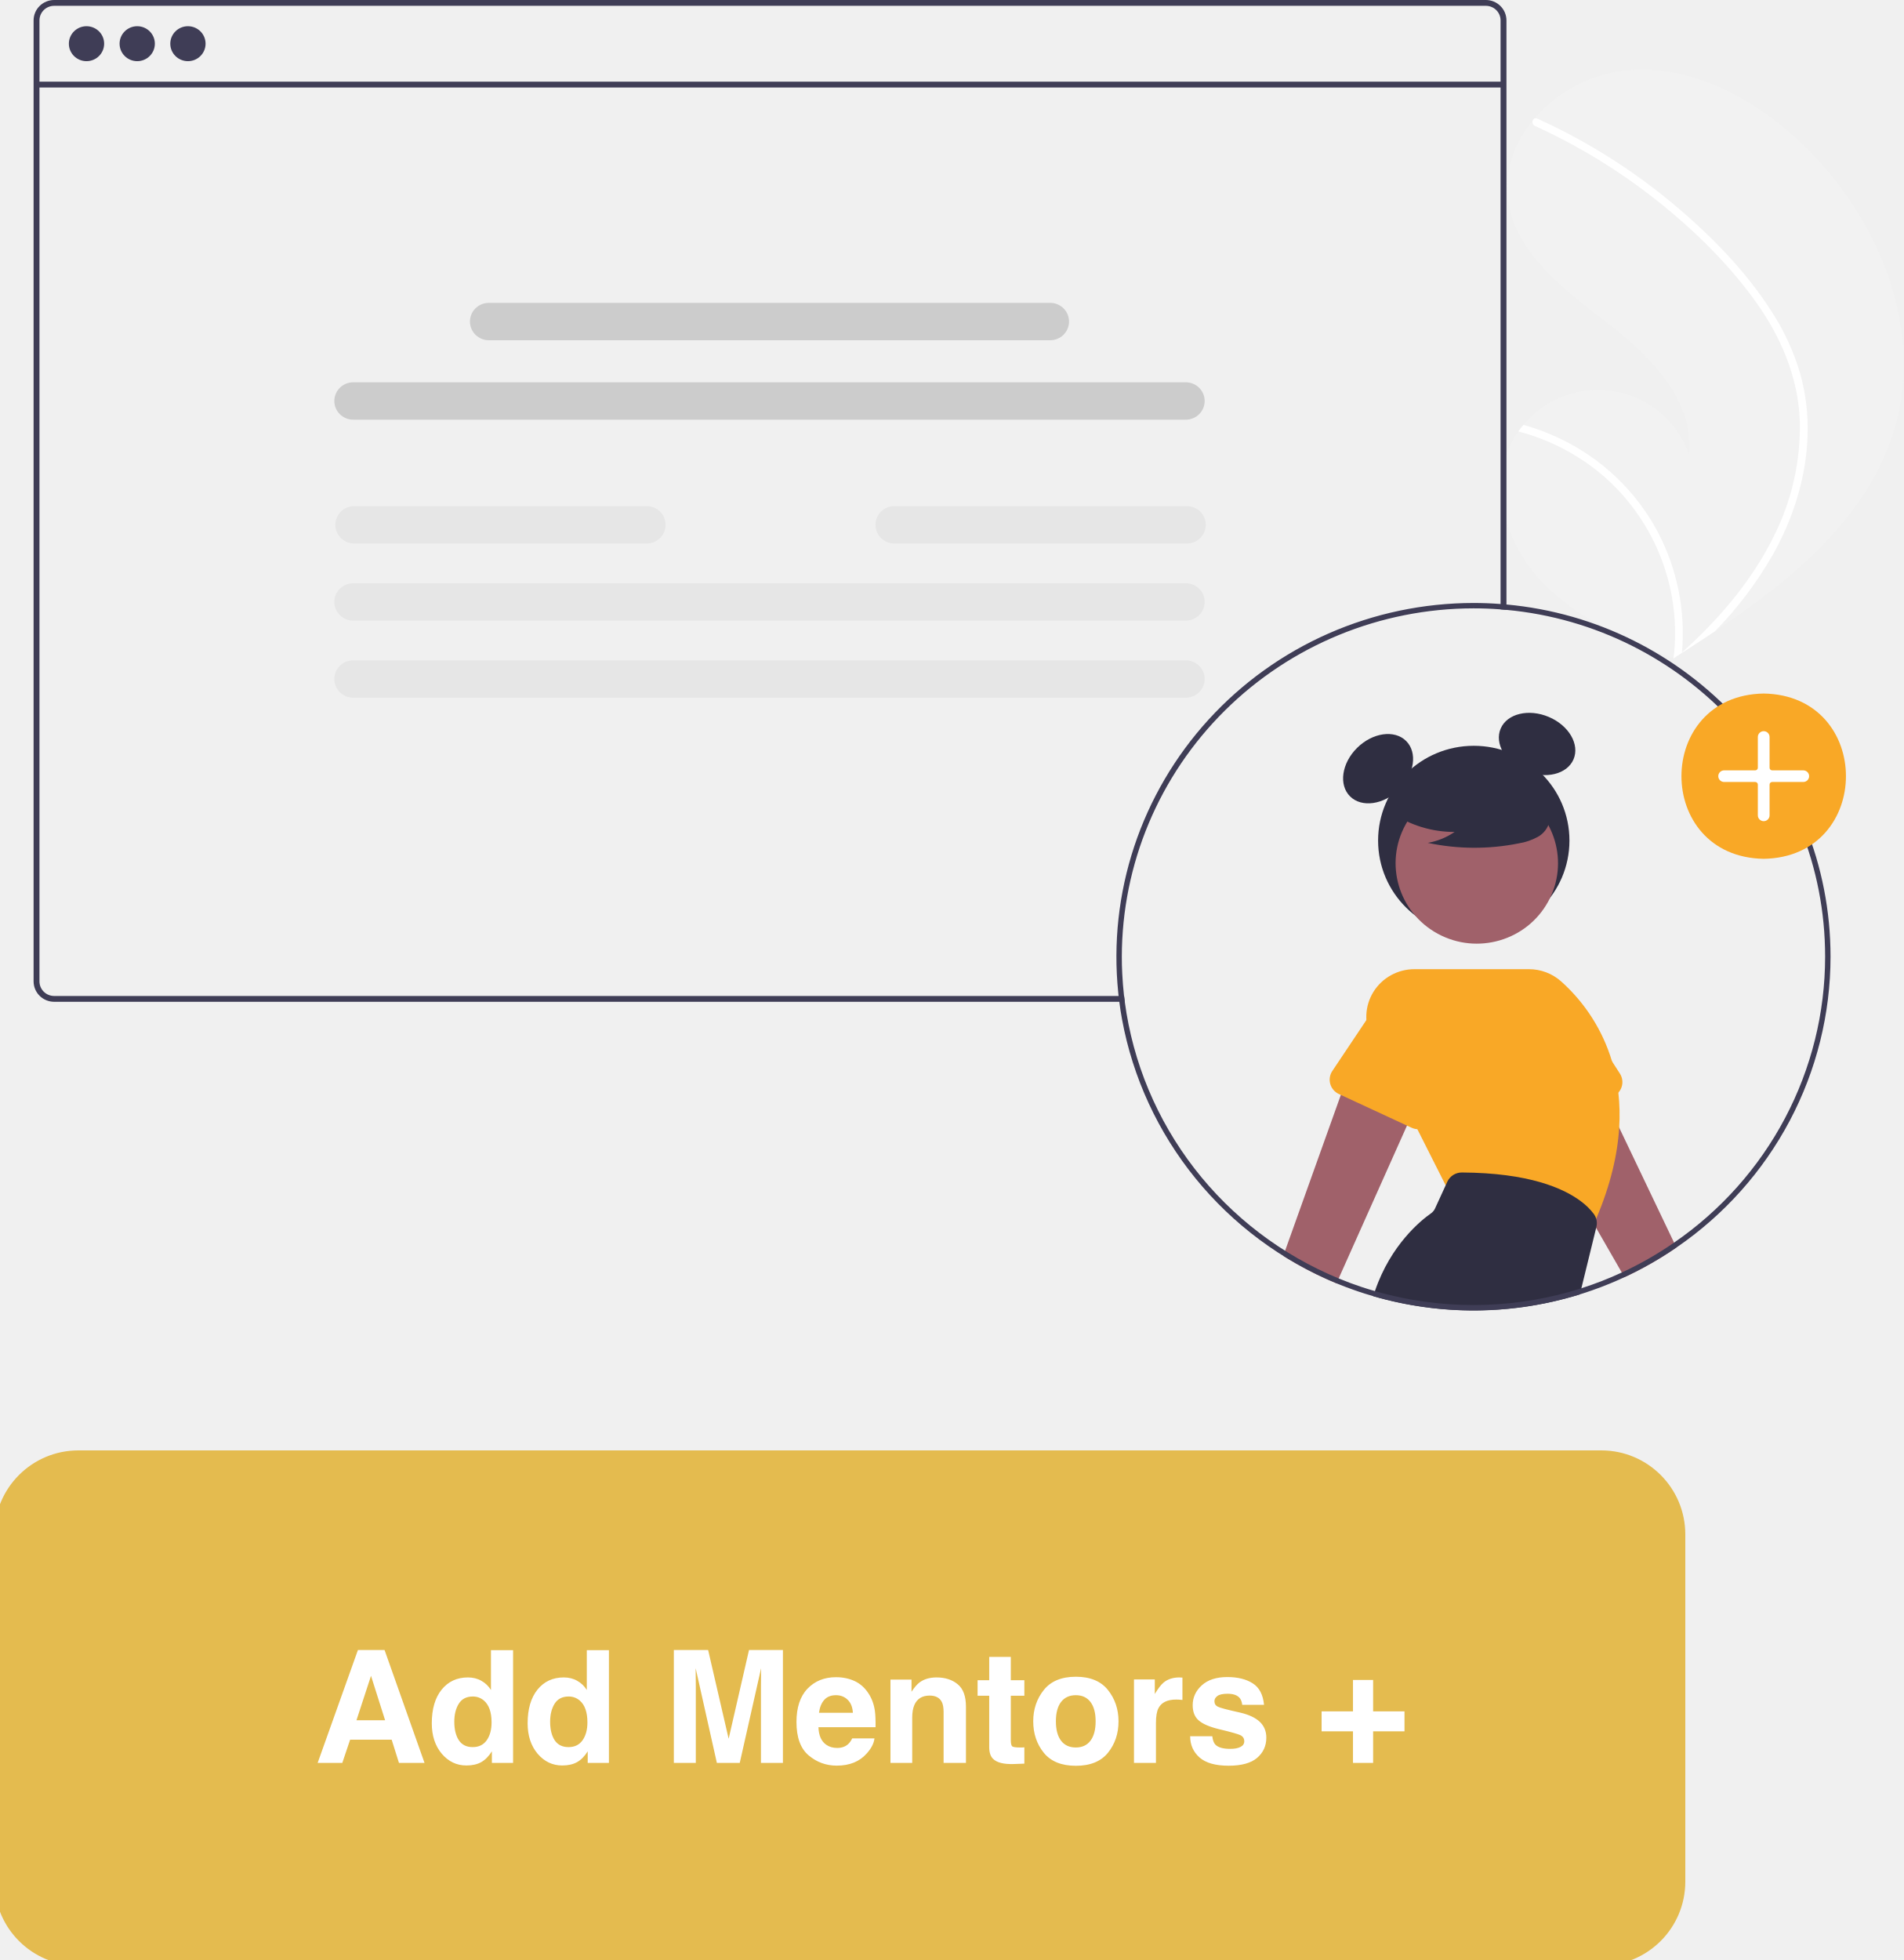
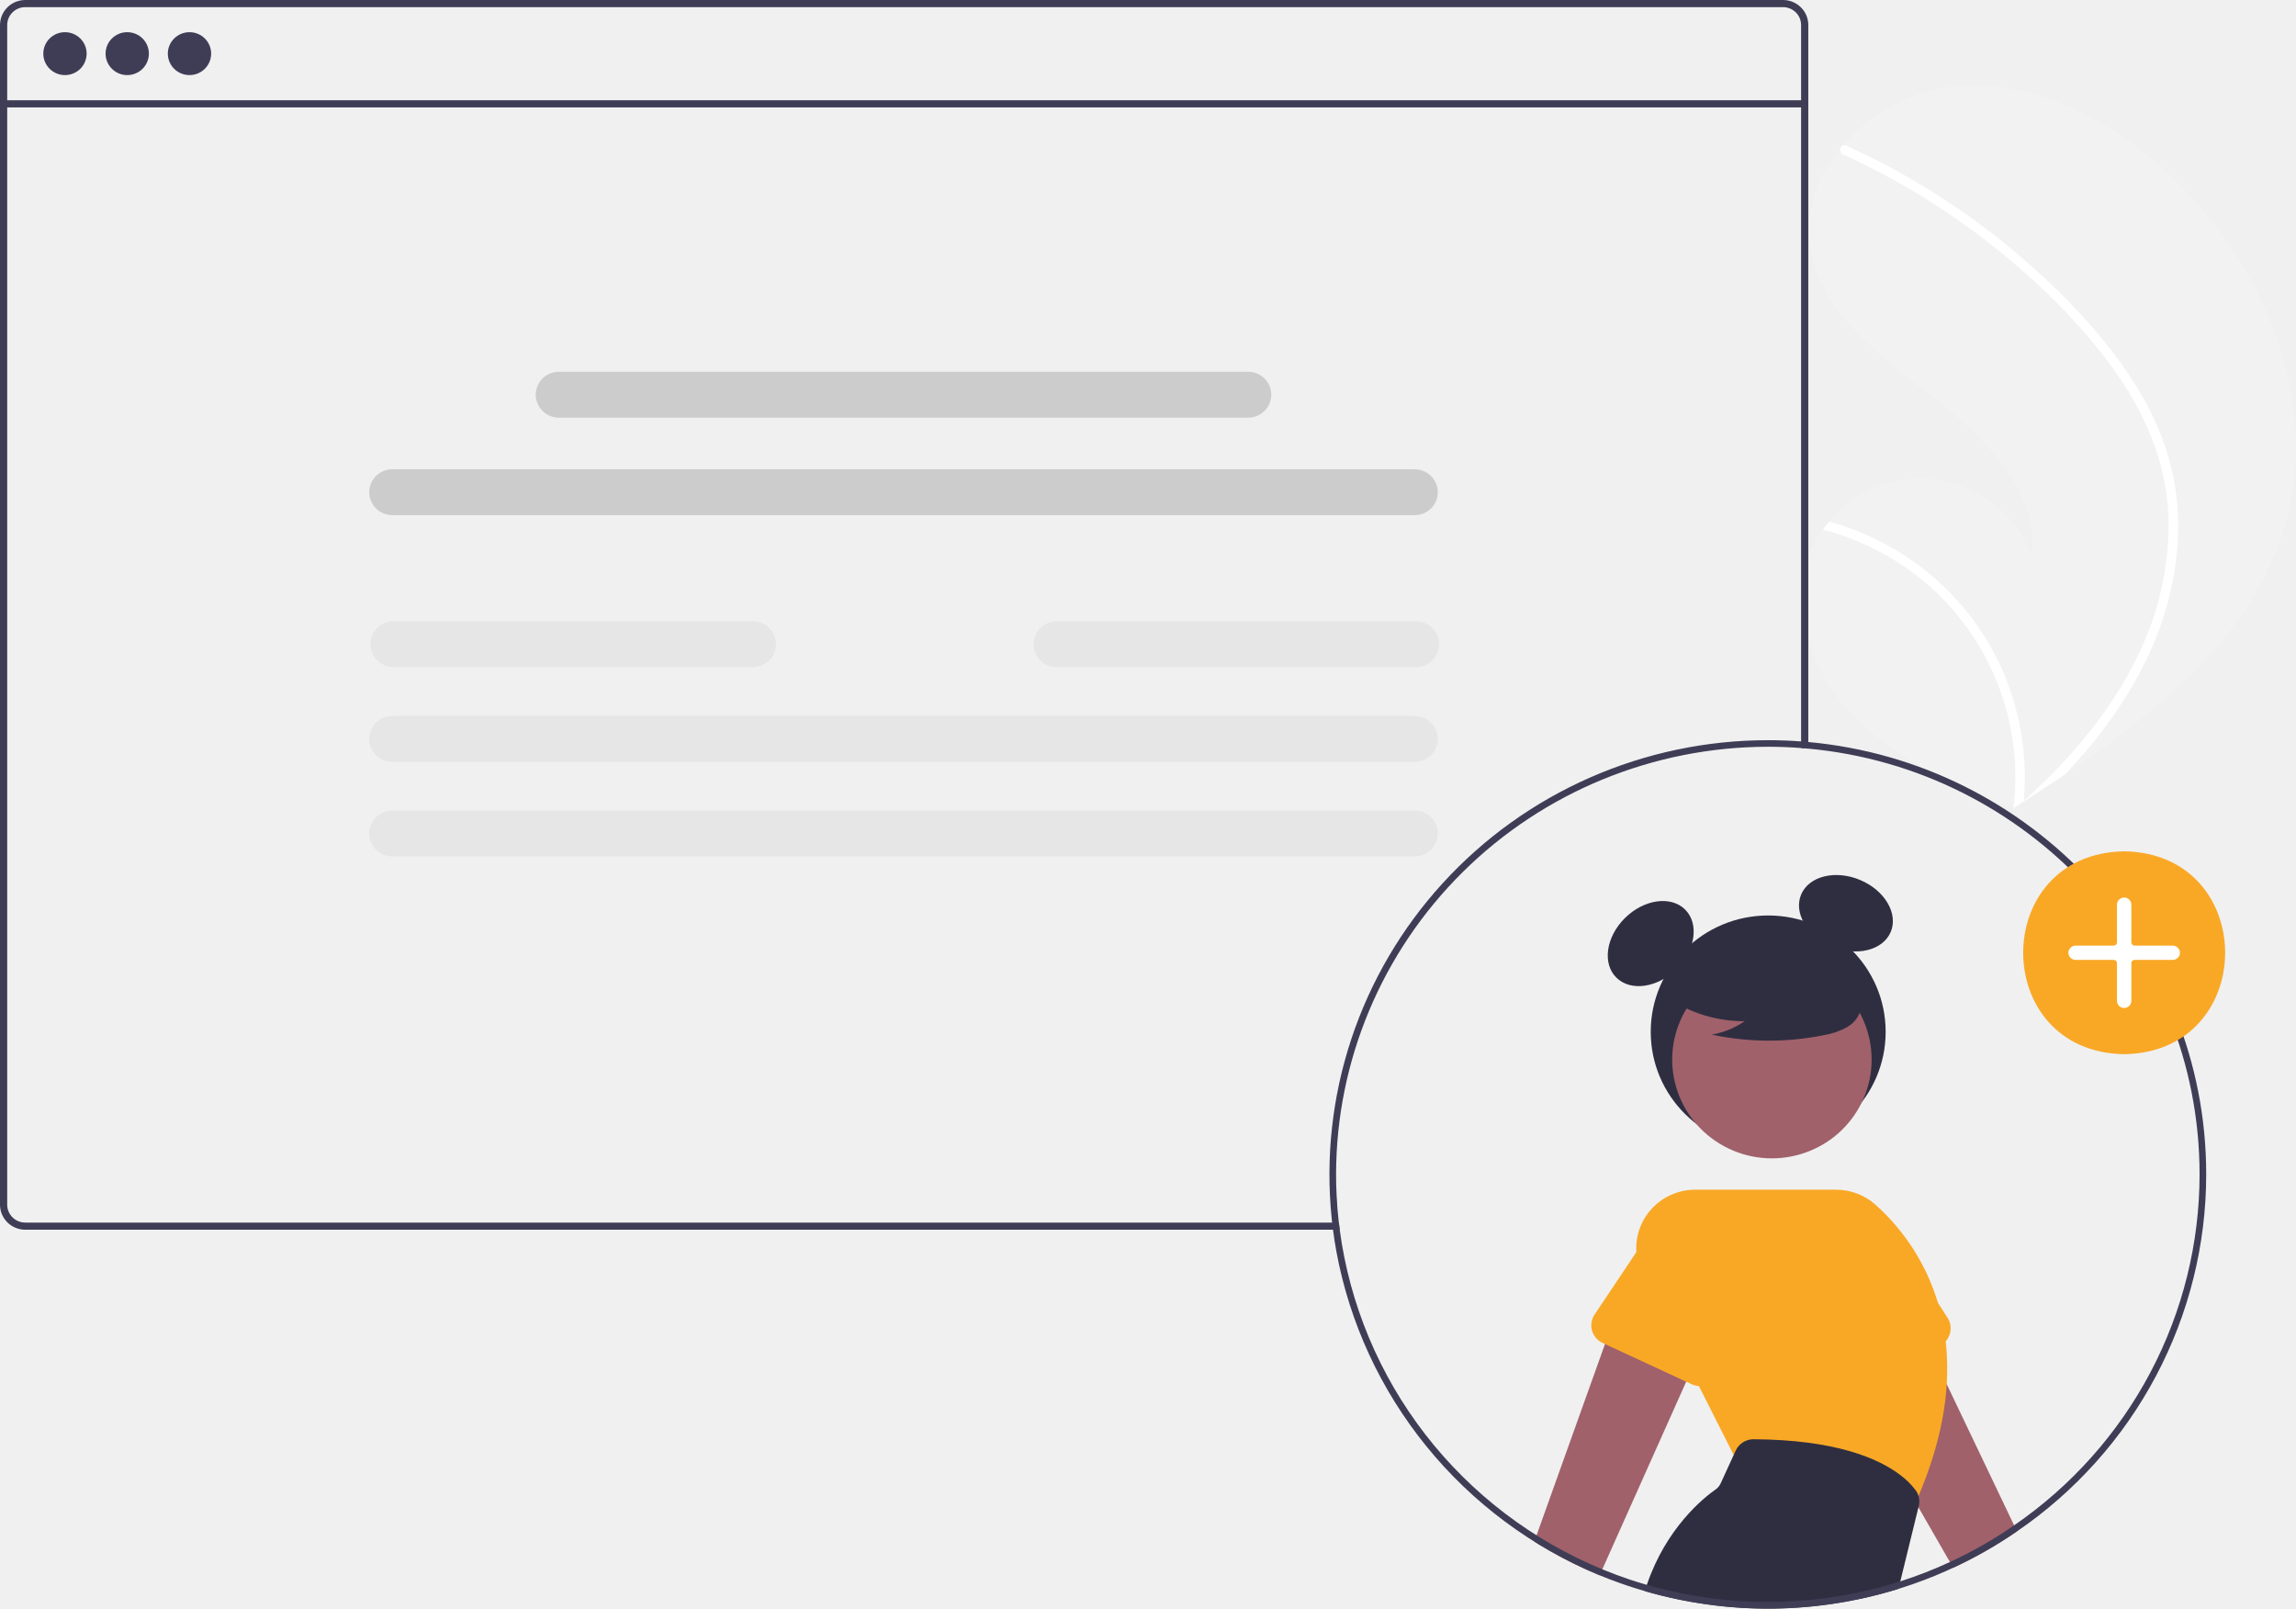
- <svg xmlns="http://www.w3.org/2000/svg" width="170" height="175" viewBox="0 0 170 175" fill="none">
+ <svg xmlns="http://www.w3.org/2000/svg" width="167" height="117" viewBox="0 0 167 117" fill="none">
  <g clip-path="url(#clip0)">
-     <path d="M169.205 38.193C166.902 46.108 160.175 51.649 153.159 56.356C152.179 57.013 151.199 57.655 150.219 58.282C150.212 58.285 150.205 58.291 150.198 58.294C150.151 58.324 150.104 58.354 150.06 58.385C149.858 58.514 149.655 58.643 149.455 58.771L149.565 58.82C149.565 58.82 149.673 58.877 149.555 58.829C149.52 58.814 149.483 58.801 149.447 58.786C145.371 57.158 141.223 55.41 138.099 52.36C134.859 49.192 132.965 44.224 134.72 40.063C134.95 39.518 135.241 39 135.588 38.519C135.73 38.318 135.884 38.124 136.043 37.935C137.011 36.765 138.276 35.871 139.708 35.346C141.141 34.821 142.688 34.683 144.192 34.947C145.696 35.21 147.101 35.865 148.265 36.846C149.428 37.825 150.307 39.095 150.811 40.523C151.326 35.769 147.368 31.787 143.56 28.849C139.75 25.913 135.42 22.715 134.683 17.987C134.272 15.357 135.195 12.808 136.878 10.762C136.93 10.7 136.982 10.638 137.035 10.578C139.083 8.194 141.963 6.664 145.1 6.292C150.943 5.691 156.618 8.754 160.863 12.777C167.694 19.25 171.824 29.193 169.205 38.193Z" fill="#F2F2F2" />
-     <path d="M158.223 27.84C159.345 29.568 160.206 31.449 160.779 33.423C161.264 35.187 161.479 37.013 161.419 38.841C161.314 42.597 160.147 46.268 158.311 49.537C156.891 52.016 155.159 54.307 153.159 56.356C152.179 57.013 151.199 57.656 150.219 58.283C150.212 58.285 150.205 58.292 150.198 58.295C150.151 58.325 150.104 58.355 150.06 58.385C149.858 58.514 149.655 58.643 149.455 58.771C149.455 58.771 149.673 58.877 149.555 58.829C149.52 58.815 149.483 58.801 149.447 58.787C149.813 55.82 149.455 52.81 148.404 50.009C147.353 47.208 145.639 44.697 143.406 42.686C141.168 40.707 138.489 39.279 135.588 38.52C135.73 38.318 135.884 38.125 136.043 37.935C137.164 38.246 138.254 38.655 139.302 39.157C143.048 40.938 146.114 43.867 148.049 47.508C149.784 50.816 150.531 54.545 150.202 58.258C150.369 58.107 150.537 57.954 150.7 57.802C153.797 54.941 156.548 51.658 158.41 47.87C160.026 44.661 160.819 41.108 160.722 37.524C160.57 33.616 158.998 29.997 156.722 26.845C154.283 23.473 151.226 20.489 147.962 17.904C144.619 15.252 140.96 13.014 137.068 11.242C136.98 11.202 136.911 11.129 136.876 11.04C136.84 10.951 136.841 10.851 136.878 10.762C136.904 10.683 136.96 10.616 137.035 10.578C137.074 10.561 137.116 10.554 137.158 10.555C137.2 10.557 137.241 10.568 137.278 10.588C137.759 10.807 138.236 11.029 138.709 11.261C142.652 13.191 146.338 15.599 149.681 18.429C152.911 21.156 155.951 24.272 158.223 27.84Z" fill="white" />
-     <path d="M131.61 83.514C136.329 83.514 140.154 79.726 140.154 75.052C140.154 70.378 136.329 66.589 131.61 66.589C126.891 66.589 123.066 70.378 123.066 75.052C123.066 79.726 126.891 83.514 131.61 83.514Z" fill="#2F2E41" />
-     <path d="M124.941 70.489C126.322 69.122 126.601 67.182 125.566 66.156C124.53 65.13 122.571 65.408 121.191 66.775C119.81 68.143 119.53 70.083 120.566 71.108C121.601 72.134 123.56 71.857 124.941 70.489Z" fill="#2F2E41" />
-     <path d="M140.516 67.802C141.091 66.468 140.102 64.77 138.306 64.011C136.51 63.251 134.588 63.717 134.013 65.05C133.438 66.384 134.427 68.081 136.223 68.841C138.018 69.601 139.94 69.135 140.516 67.802Z" fill="#2F2E41" />
-     <path d="M149.705 111.387C148.237 112.398 146.685 113.283 145.067 114.036L144.828 113.617L142.538 109.636L142.337 109.287L141.166 107.251L141.163 107.248L137.465 100.812L135.564 97.508L141.209 93.587L143.405 98.186L144.596 100.683L149.497 110.949L149.705 111.387Z" fill="#A0616A" />
-     <path d="M144.661 95.86L143.953 94.762L140.823 89.898C140.395 88.953 139.607 88.214 138.631 87.844C137.654 87.473 136.57 87.501 135.614 87.921C134.659 88.341 133.91 89.119 133.532 90.085C133.155 91.05 133.179 92.125 133.6 93.073L135.535 99.901C135.59 100.094 135.685 100.274 135.816 100.427C135.946 100.581 136.108 100.705 136.291 100.791C136.474 100.878 136.673 100.924 136.876 100.928C137.078 100.932 137.279 100.892 137.465 100.813C137.472 100.81 137.477 100.808 137.484 100.805L143.405 98.186L144.043 97.903C144.229 97.82 144.395 97.699 144.529 97.546C144.664 97.394 144.764 97.215 144.823 97.022C144.881 96.828 144.897 96.624 144.869 96.424C144.841 96.223 144.77 96.031 144.661 95.86H144.661Z" fill="#F9A826" />
-     <path d="M127.65 96.013L126.003 99.697L125.646 100.499L119.546 114.145L119.35 114.583C117.699 113.901 116.108 113.082 114.596 112.133L114.761 111.674L119.739 97.762L120.962 94.345L123.638 95.013L127.65 96.013Z" fill="#A0616A" />
-     <path d="M138.244 80.517C140.165 77.037 138.874 72.673 135.359 70.77C131.845 68.868 127.439 70.147 125.518 73.627C123.597 77.108 124.889 81.472 128.403 83.374C131.917 85.277 136.323 83.998 138.244 80.517Z" fill="#A0616A" />
-     <path d="M144.521 97.556C144.416 96.61 144.226 95.675 143.953 94.762C143.131 92.013 141.559 89.543 139.41 87.623C138.62 86.921 137.596 86.533 136.535 86.534H126.319C125.585 86.532 124.863 86.717 124.221 87.07C123.579 87.423 123.04 87.934 122.654 88.552C122.268 89.171 122.048 89.877 122.017 90.604C121.985 91.33 122.141 92.053 122.471 92.702L123.638 95.013L126.003 99.698L126.571 100.82L129.1 105.832L129.3 106.229L142.139 109.727L142.195 109.605C142.243 109.497 142.291 109.392 142.337 109.287C142.407 109.126 142.477 108.971 142.543 108.813C143.837 105.772 144.449 103.066 144.596 100.683C144.662 99.641 144.637 98.595 144.521 97.556Z" fill="#F9A826" />
-     <path d="M128.172 87.845C127.227 87.407 126.145 87.357 125.163 87.707C124.181 88.057 123.379 88.777 122.933 89.712L122.022 91.073L118.978 95.623C118.865 95.792 118.79 95.983 118.759 96.183C118.727 96.383 118.739 96.588 118.794 96.783C118.85 96.978 118.947 97.159 119.079 97.314C119.211 97.468 119.375 97.593 119.56 97.679L119.739 97.762L125.645 100.499L126.066 100.693C126.224 100.767 126.396 100.81 126.57 100.82C126.804 100.838 127.038 100.798 127.252 100.703C127.438 100.62 127.604 100.499 127.739 100.347C127.873 100.195 127.973 100.016 128.032 99.822L130.076 93.049C130.519 92.109 130.568 91.033 130.211 90.057C129.854 89.082 129.121 88.286 128.172 87.845Z" fill="#F9A826" />
-     <path d="M142.543 108.813C142.5 108.664 142.43 108.524 142.338 108.399C142.007 107.96 141.612 107.573 141.166 107.25L141.164 107.248C139.61 106.083 136.518 104.721 130.554 104.686H130.545C130.271 104.685 130.003 104.763 129.773 104.909C129.543 105.056 129.361 105.265 129.247 105.511L129.1 105.832L128.151 107.899C128.07 108.077 127.942 108.23 127.781 108.341C126.923 108.942 124.194 111.119 122.783 115.277C122.732 115.425 122.684 115.576 122.638 115.732C128.67 117.477 135.087 117.419 141.086 115.567L141.219 115.023L142.538 109.636L142.56 109.547C142.62 109.305 142.614 109.052 142.543 108.813Z" fill="#2F2E41" />
-     <path d="M124.261 72.555C125.918 73.686 127.885 74.288 129.898 74.28C129.18 74.773 128.362 75.106 127.502 75.256C130.178 75.824 132.943 75.84 135.625 75.301C136.222 75.206 136.797 75.011 137.326 74.722C137.59 74.577 137.819 74.377 138 74.138C138.181 73.898 138.309 73.624 138.376 73.332C138.554 72.324 137.761 71.408 136.936 70.79C135.674 69.859 134.218 69.218 132.675 68.912C131.132 68.607 129.539 68.645 128.012 69.024C127.016 69.279 126.017 69.71 125.37 70.503C124.722 71.296 124.53 72.519 125.147 73.335L124.261 72.555Z" fill="#2F2E41" />
-     <path d="M134.265 7.292H3.262V7.812H134.265V7.292Z" fill="#3F3D56" />
-     <path d="M7.725 5.462C8.595 5.462 9.301 4.763 9.301 3.901C9.301 3.04 8.595 2.341 7.725 2.341C6.855 2.341 6.15 3.04 6.15 3.901C6.15 4.763 6.855 5.462 7.725 5.462Z" fill="#3F3D56" />
-     <path d="M12.254 5.462C13.124 5.462 13.829 4.763 13.829 3.901C13.829 3.04 13.124 2.341 12.254 2.341C11.384 2.341 10.679 3.04 10.679 3.901C10.679 4.763 11.384 5.462 12.254 5.462Z" fill="#3F3D56" />
-     <path d="M16.783 5.462C17.653 5.462 18.358 4.763 18.358 3.901C18.358 3.04 17.653 2.341 16.783 2.341C15.913 2.341 15.207 3.04 15.207 3.901C15.207 4.763 15.913 5.462 16.783 5.462Z" fill="#3F3D56" />
-     <path d="M105.893 37.471H31.541C31.32 37.471 31.101 37.428 30.896 37.344C30.692 37.261 30.506 37.138 30.349 36.983C30.193 36.828 30.069 36.644 29.984 36.441C29.899 36.239 29.856 36.022 29.856 35.802C29.856 35.583 29.899 35.366 29.984 35.164C30.069 34.961 30.193 34.777 30.349 34.622C30.506 34.467 30.692 34.344 30.896 34.261C31.101 34.177 31.32 34.133 31.541 34.133H105.893C106.115 34.133 106.334 34.177 106.538 34.261C106.743 34.344 106.928 34.467 107.085 34.622C107.241 34.777 107.365 34.961 107.45 35.164C107.535 35.366 107.578 35.583 107.578 35.802C107.578 36.022 107.535 36.239 107.45 36.441C107.365 36.644 107.241 36.828 107.085 36.983C106.928 37.138 106.743 37.261 106.538 37.344C106.334 37.428 106.115 37.471 105.893 37.471Z" fill="#CCCCCC" />
-     <path d="M105.893 55.412H31.541C31.32 55.412 31.101 55.369 30.896 55.285C30.692 55.201 30.506 55.078 30.349 54.923C30.193 54.769 30.069 54.584 29.984 54.382C29.899 54.18 29.856 53.962 29.856 53.743C29.856 53.524 29.899 53.307 29.984 53.105C30.069 52.902 30.193 52.718 30.349 52.563C30.506 52.408 30.692 52.285 30.896 52.202C31.101 52.118 31.32 52.075 31.541 52.075H105.893C106.115 52.075 106.334 52.118 106.538 52.202C106.743 52.285 106.928 52.408 107.085 52.563C107.241 52.718 107.365 52.902 107.45 53.105C107.535 53.307 107.578 53.524 107.578 53.743C107.578 53.962 107.535 54.18 107.45 54.382C107.365 54.584 107.241 54.769 107.085 54.923C106.928 55.078 106.743 55.201 106.538 55.285C106.334 55.369 106.115 55.412 105.893 55.412Z" fill="#E6E6E6" />
-     <path d="M105.893 62.296H31.541C31.094 62.296 30.666 62.12 30.349 61.807C30.034 61.495 29.856 61.07 29.856 60.627C29.856 60.185 30.034 59.76 30.349 59.447C30.666 59.134 31.094 58.959 31.541 58.959H105.893C106.34 58.959 106.769 59.134 107.085 59.447C107.401 59.76 107.578 60.185 107.578 60.627C107.578 61.07 107.401 61.495 107.085 61.807C106.769 62.12 106.34 62.296 105.893 62.296Z" fill="#E6E6E6" />
-     <path d="M93.782 30.379H43.652C43.205 30.379 42.777 30.203 42.461 29.89C42.145 29.577 41.967 29.152 41.967 28.71C41.967 28.267 42.145 27.843 42.461 27.53C42.777 27.217 43.205 27.041 43.652 27.041H93.782C94.229 27.041 94.657 27.217 94.974 27.53C95.29 27.843 95.467 28.267 95.467 28.71C95.467 29.152 95.29 29.577 94.974 29.89C94.657 30.203 94.229 30.379 93.782 30.379Z" fill="#CCCCCC" />
-     <path d="M57.754 48.528H31.636C31.414 48.528 31.195 48.485 30.99 48.402C30.785 48.318 30.599 48.195 30.443 48.04C30.286 47.885 30.162 47.701 30.077 47.498C29.992 47.296 29.948 47.078 29.948 46.859C29.948 46.64 29.992 46.423 30.077 46.22C30.162 46.017 30.286 45.833 30.443 45.678C30.599 45.523 30.785 45.4 30.99 45.317C31.195 45.233 31.414 45.19 31.636 45.19H57.754C58.2 45.19 58.629 45.366 58.945 45.679C59.261 45.992 59.439 46.416 59.439 46.859C59.439 47.302 59.261 47.726 58.945 48.039C58.629 48.352 58.2 48.528 57.754 48.528Z" fill="#E6E6E6" />
-     <path d="M105.988 48.528H79.87C79.648 48.528 79.429 48.485 79.224 48.402C79.019 48.318 78.834 48.195 78.677 48.04C78.52 47.885 78.396 47.701 78.311 47.498C78.226 47.296 78.183 47.078 78.183 46.859C78.183 46.64 78.226 46.423 78.311 46.22C78.396 46.017 78.52 45.833 78.677 45.678C78.834 45.523 79.019 45.4 79.224 45.317C79.429 45.233 79.648 45.19 79.87 45.19H105.988C106.209 45.19 106.429 45.233 106.633 45.317C106.838 45.4 107.024 45.523 107.181 45.678C107.337 45.833 107.462 46.017 107.546 46.22C107.631 46.423 107.675 46.64 107.675 46.859C107.675 47.078 107.631 47.296 107.546 47.498C107.462 47.701 107.337 47.885 107.181 48.04C107.024 48.195 106.838 48.318 106.633 48.402C106.429 48.485 106.209 48.528 105.988 48.528Z" fill="#E6E6E6" />
-     <path d="M132.689 0H4.836C4.349 0.001 3.882 0.193 3.538 0.534C3.193 0.876 3 1.338 3 1.821V87.627C3.001 88.109 3.194 88.572 3.538 88.912C3.883 89.253 4.349 89.445 4.836 89.446H100.443C100.419 89.273 100.4 89.099 100.381 88.927H4.836C4.488 88.926 4.155 88.789 3.909 88.546C3.663 88.302 3.524 87.972 3.524 87.627V1.821C3.524 1.476 3.663 1.145 3.908 0.901C4.154 0.657 4.488 0.52 4.836 0.519H132.689C133.038 0.52 133.372 0.657 133.618 0.901C133.865 1.145 134.003 1.476 134.003 1.821V54.41C134.177 54.422 134.354 54.436 134.528 54.453V1.821C134.528 1.338 134.334 0.875 133.989 0.534C133.644 0.192 133.177 0 132.689 0Z" fill="#3F3D56" />
-     <path d="M100.444 89.446C100.419 89.273 100.4 89.099 100.381 88.926C100.376 88.9 100.373 88.876 100.371 88.85C100.301 88.221 100.25 87.585 100.219 86.943C100.086 87.496 99.966 88.051 99.859 88.608C99.866 88.69 99.874 88.769 99.883 88.85C99.885 88.876 99.888 88.9 99.893 88.926C99.912 89.099 99.931 89.273 99.956 89.446C100.023 89.979 100.105 90.505 100.202 91.029C100.204 91.008 100.207 90.989 100.209 90.967C100.277 90.462 100.354 89.96 100.446 89.458C100.444 89.454 100.443 89.45 100.444 89.446ZM134.528 53.972C134.354 53.955 134.178 53.941 134.004 53.929C133.977 53.927 133.953 53.927 133.926 53.924C133.153 53.867 132.371 53.838 131.583 53.838C127.125 53.84 122.716 54.767 118.641 56.56C114.567 58.353 110.917 60.972 107.928 64.248C104.939 67.525 102.676 71.385 101.286 75.581C99.897 79.777 99.41 84.215 99.859 88.608C99.866 88.69 99.874 88.769 99.883 88.85C99.885 88.876 99.888 88.9 99.893 88.926C99.912 89.099 99.931 89.273 99.956 89.446C100.023 89.979 100.105 90.505 100.202 91.029C101.162 96.224 103.416 101.099 106.76 105.212C110.103 109.325 114.431 112.546 119.35 114.583C119.853 114.789 120.36 114.985 120.875 115.165C121.213 115.287 121.551 115.399 121.894 115.507C122.14 115.586 122.389 115.66 122.638 115.732C122.991 115.835 123.348 115.933 123.708 116.024C128.123 117.146 132.731 117.312 137.217 116.512C141.703 115.712 145.962 113.964 149.705 111.387H149.707C153.952 108.485 157.421 104.605 159.818 100.082C162.215 95.559 163.468 90.527 163.469 85.419C163.469 68.987 150.734 55.448 134.528 53.972ZM149.497 110.949C148.021 111.97 146.459 112.863 144.828 113.617C143.656 114.16 142.45 114.63 141.219 115.024C135.662 116.795 129.717 116.999 124.049 115.615C123.624 115.512 123.202 115.399 122.783 115.277C122.37 115.158 121.961 115.031 121.556 114.897C121.225 114.784 120.894 114.67 120.566 114.548C120.223 114.418 119.884 114.284 119.546 114.146C114.459 112.046 110.018 108.661 106.666 104.329C103.315 99.996 101.17 94.868 100.446 89.458C100.444 89.454 100.443 89.45 100.444 89.446C100.419 89.273 100.4 89.099 100.381 88.926C100.376 88.9 100.373 88.876 100.371 88.85C100.301 88.221 100.25 87.585 100.219 86.943C100.192 86.438 100.179 85.93 100.18 85.419C100.189 77.173 103.501 69.267 109.388 63.436C115.275 57.605 123.257 54.326 131.583 54.317C132.371 54.317 133.153 54.345 133.926 54.403C133.953 54.405 133.977 54.407 134.004 54.41C134.178 54.422 134.354 54.436 134.528 54.453C150.468 55.927 162.986 69.251 162.986 85.419C162.985 90.437 161.758 95.38 159.409 99.826C157.06 104.272 153.659 108.088 149.497 110.949ZM120.566 114.548C120.223 114.418 119.884 114.284 119.546 114.146C114.459 112.046 110.018 108.661 106.666 104.329C103.315 99.996 101.17 94.868 100.446 89.458C100.354 89.96 100.277 90.462 100.209 90.967C100.207 90.989 100.204 91.008 100.202 91.029C101.162 96.224 103.416 101.099 106.76 105.212C110.104 109.325 114.431 112.546 119.351 114.583C119.853 114.789 120.36 114.985 120.875 115.165C120.769 114.962 120.665 114.756 120.566 114.548ZM133.926 53.924C133.153 53.867 132.371 53.838 131.583 53.838C127.125 53.84 122.716 54.767 118.641 56.56C114.567 58.353 110.917 60.972 107.928 64.248C104.939 67.525 102.676 71.385 101.286 75.581C99.897 79.777 99.41 84.215 99.859 88.608C99.866 88.69 99.874 88.769 99.883 88.85C99.885 88.876 99.888 88.9 99.893 88.926H100.381C100.376 88.9 100.373 88.876 100.371 88.85C100.301 88.221 100.25 87.585 100.219 86.943C100.192 86.438 100.179 85.93 100.18 85.419C100.189 77.173 103.501 69.267 109.388 63.436C115.275 57.605 123.257 54.326 131.583 54.317C132.371 54.317 133.153 54.345 133.926 54.403C133.953 54.405 133.977 54.407 134.003 54.41V53.929C133.977 53.927 133.953 53.927 133.926 53.924H133.926Z" fill="#3F3D56" />
-     <path d="M157.501 61.922C167.295 62.087 167.294 76.516 157.501 76.68C147.707 76.515 147.709 62.086 157.501 61.922Z" fill="#F9A826" />
-     <path d="M157.501 73.319C157.363 73.319 157.23 73.264 157.131 73.167C157.033 73.07 156.978 72.938 156.978 72.8V70.051C156.978 69.989 156.953 69.931 156.909 69.887C156.866 69.844 156.806 69.82 156.745 69.82H153.968C153.829 69.82 153.696 69.765 153.598 69.668C153.5 69.57 153.445 69.438 153.445 69.301C153.445 69.163 153.5 69.031 153.598 68.934C153.696 68.837 153.829 68.782 153.968 68.782H156.745C156.806 68.782 156.866 68.758 156.909 68.714C156.953 68.671 156.978 68.612 156.978 68.551V65.801C156.978 65.664 157.033 65.532 157.131 65.435C157.229 65.337 157.363 65.283 157.501 65.283C157.64 65.283 157.773 65.337 157.872 65.435C157.97 65.532 158.025 65.664 158.025 65.801V68.551C158.025 68.612 158.05 68.671 158.093 68.714C158.137 68.758 158.196 68.782 158.258 68.782H161.035C161.173 68.782 161.307 68.837 161.405 68.934C161.503 69.031 161.558 69.163 161.558 69.301C161.558 69.438 161.503 69.57 161.405 69.668C161.307 69.765 161.173 69.82 161.035 69.82H158.258C158.196 69.82 158.137 69.844 158.093 69.887C158.05 69.931 158.025 69.989 158.025 70.051V72.8C158.025 72.938 157.97 73.07 157.871 73.167C157.773 73.264 157.64 73.319 157.501 73.319Z" fill="white" />
+     <path d="M166.205 38.193C163.902 46.108 157.175 51.649 150.159 56.356C149.179 57.013 148.199 57.655 147.219 58.282C147.212 58.285 147.205 58.291 147.198 58.294C147.151 58.324 147.104 58.354 147.06 58.385C146.858 58.514 146.655 58.643 146.455 58.771L146.565 58.82C146.565 58.82 146.673 58.877 146.555 58.829C146.52 58.814 146.483 58.801 146.447 58.786C142.371 57.158 138.223 55.41 135.099 52.36C131.859 49.192 129.965 44.224 131.72 40.063C131.95 39.518 132.241 39 132.588 38.519C132.73 38.318 132.884 38.124 133.043 37.935C134.011 36.765 135.276 35.871 136.708 35.346C138.141 34.821 139.688 34.683 141.192 34.947C142.696 35.21 144.101 35.865 145.265 36.846C146.428 37.825 147.307 39.095 147.811 40.523C148.326 35.769 144.368 31.787 140.56 28.849C136.75 25.913 132.42 22.715 131.683 17.987C131.272 15.357 132.195 12.808 133.878 10.762C133.93 10.7 133.982 10.638 134.035 10.578C136.083 8.194 138.963 6.664 142.1 6.292C147.943 5.691 153.618 8.754 157.863 12.777C164.694 19.25 168.824 29.193 166.205 38.193Z" fill="#F2F2F2" />
+     <path d="M155.223 27.84C156.345 29.568 157.206 31.449 157.779 33.423C158.264 35.187 158.479 37.013 158.419 38.841C158.314 42.597 157.147 46.268 155.311 49.537C153.891 52.016 152.159 54.307 150.159 56.356C149.179 57.013 148.199 57.656 147.219 58.283C147.212 58.285 147.205 58.292 147.198 58.295C147.151 58.325 147.104 58.355 147.06 58.385C146.858 58.514 146.655 58.643 146.455 58.771C146.455 58.771 146.673 58.877 146.555 58.829C146.52 58.815 146.483 58.801 146.447 58.787C146.813 55.82 146.455 52.81 145.404 50.009C144.353 47.208 142.639 44.697 140.406 42.686C138.168 40.707 135.489 39.279 132.588 38.52C132.73 38.318 132.884 38.125 133.043 37.935C134.164 38.246 135.254 38.655 136.302 39.157C140.048 40.938 143.114 43.867 145.049 47.508C146.784 50.816 147.531 54.545 147.202 58.258C147.369 58.107 147.537 57.954 147.7 57.802C150.797 54.941 153.548 51.658 155.41 47.87C157.026 44.661 157.819 41.108 157.722 37.524C157.57 33.616 155.998 29.997 153.722 26.845C151.283 23.473 148.226 20.489 144.962 17.904C141.619 15.252 137.96 13.014 134.068 11.242C133.98 11.202 133.911 11.129 133.876 11.04C133.84 10.951 133.841 10.851 133.878 10.762C133.904 10.683 133.96 10.616 134.035 10.578C134.074 10.561 134.116 10.554 134.158 10.555C134.2 10.557 134.241 10.568 134.278 10.588C134.759 10.807 135.236 11.029 135.709 11.261C139.652 13.191 143.338 15.599 146.681 18.429C149.911 21.156 152.951 24.272 155.223 27.84Z" fill="white" />
+     <path d="M128.61 83.514C133.329 83.514 137.154 79.726 137.154 75.052C137.154 70.378 133.329 66.589 128.61 66.589C123.891 66.589 120.066 70.378 120.066 75.052C120.066 79.726 123.891 83.514 128.61 83.514Z" fill="#2F2E41" />
+     <path d="M121.941 70.489C123.322 69.122 123.601 67.182 122.566 66.156C121.53 65.13 119.571 65.408 118.191 66.775C116.81 68.143 116.53 70.083 117.566 71.108C118.601 72.134 120.56 71.857 121.941 70.489Z" fill="#2F2E41" />
+     <path d="M137.516 67.802C138.091 66.468 137.102 64.77 135.306 64.011C133.51 63.251 131.588 63.717 131.013 65.05C130.438 66.384 131.427 68.081 133.223 68.841C135.018 69.601 136.94 69.135 137.516 67.802Z" fill="#2F2E41" />
+     <path d="M146.705 111.387C145.237 112.398 143.685 113.283 142.067 114.036L141.828 113.617L139.538 109.636L139.337 109.287L138.166 107.251L138.163 107.248L134.465 100.812L132.564 97.508L138.209 93.587L140.405 98.186L141.596 100.683L146.497 110.949L146.705 111.387Z" fill="#A0616A" />
+     <path d="M141.661 95.86L140.953 94.762L137.823 89.898C137.395 88.953 136.607 88.214 135.631 87.844C134.654 87.473 133.57 87.501 132.614 87.921C131.659 88.341 130.91 89.119 130.532 90.085C130.155 91.05 130.179 92.125 130.6 93.073L132.535 99.901C132.59 100.094 132.685 100.274 132.816 100.427C132.946 100.581 133.108 100.705 133.291 100.791C133.474 100.878 133.673 100.924 133.876 100.928C134.078 100.932 134.279 100.892 134.465 100.813C134.472 100.81 134.477 100.808 134.484 100.805L140.405 98.186L141.043 97.903C141.229 97.82 141.395 97.699 141.529 97.546C141.664 97.394 141.764 97.215 141.823 97.022C141.881 96.828 141.897 96.624 141.869 96.424C141.841 96.223 141.77 96.031 141.661 95.86H141.661Z" fill="#F9A826" />
+     <path d="M124.65 96.013L123.003 99.697L122.646 100.499L116.546 114.145L116.35 114.583C114.699 113.901 113.108 113.082 111.596 112.133L111.761 111.674L116.739 97.762L117.962 94.345L120.638 95.013L124.65 96.013Z" fill="#A0616A" />
+     <path d="M135.244 80.517C137.165 77.037 135.874 72.673 132.359 70.77C128.845 68.868 124.439 70.147 122.518 73.627C120.597 77.108 121.889 81.472 125.403 83.374C128.917 85.277 133.323 83.998 135.244 80.517Z" fill="#A0616A" />
+     <path d="M141.521 97.556C141.416 96.61 141.226 95.675 140.953 94.762C140.131 92.013 138.559 89.543 136.41 87.623C135.62 86.921 134.596 86.533 133.535 86.534H123.319C122.585 86.532 121.863 86.717 121.221 87.07C120.579 87.423 120.04 87.934 119.654 88.552C119.268 89.171 119.048 89.877 119.017 90.604C118.985 91.33 119.141 92.053 119.471 92.702L120.638 95.013L123.003 99.698L123.571 100.82L126.1 105.832L126.3 106.229L139.139 109.727L139.195 109.605C139.243 109.497 139.291 109.392 139.337 109.287C139.407 109.126 139.477 108.971 139.543 108.813C140.837 105.772 141.449 103.066 141.596 100.683C141.662 99.641 141.637 98.595 141.521 97.556Z" fill="#F9A826" />
+     <path d="M125.172 87.845C124.227 87.407 123.145 87.357 122.163 87.707C121.181 88.057 120.379 88.777 119.933 89.712L119.022 91.073L115.978 95.623C115.865 95.792 115.79 95.983 115.759 96.183C115.727 96.383 115.739 96.588 115.794 96.783C115.85 96.978 115.947 97.159 116.079 97.314C116.211 97.468 116.375 97.593 116.56 97.679L116.739 97.762L122.645 100.499L123.066 100.693C123.224 100.767 123.396 100.81 123.57 100.82C123.804 100.838 124.038 100.798 124.252 100.703C124.438 100.62 124.604 100.499 124.739 100.347C124.873 100.195 124.973 100.016 125.032 99.822L127.076 93.049C127.519 92.109 127.568 91.033 127.211 90.057C126.854 89.082 126.121 88.286 125.172 87.845Z" fill="#F9A826" />
+     <path d="M139.543 108.813C139.5 108.664 139.43 108.524 139.338 108.399C139.007 107.96 138.612 107.573 138.166 107.25L138.164 107.248C136.61 106.083 133.518 104.721 127.554 104.686H127.545C127.271 104.685 127.003 104.763 126.773 104.909C126.543 105.056 126.361 105.265 126.247 105.511L126.1 105.832L125.151 107.899C125.07 108.077 124.942 108.23 124.781 108.341C123.923 108.942 121.194 111.119 119.783 115.277C119.732 115.425 119.684 115.576 119.638 115.732C125.67 117.477 132.087 117.419 138.086 115.567L138.219 115.023L139.538 109.636L139.56 109.547C139.62 109.305 139.614 109.052 139.543 108.813Z" fill="#2F2E41" />
+     <path d="M121.261 72.555C122.918 73.686 124.885 74.288 126.898 74.28C126.18 74.773 125.362 75.106 124.502 75.256C127.178 75.824 129.943 75.84 132.625 75.301C133.222 75.206 133.797 75.011 134.326 74.722C134.59 74.577 134.819 74.377 135 74.138C135.181 73.898 135.309 73.624 135.376 73.332C135.554 72.324 134.761 71.408 133.936 70.79C132.674 69.859 131.218 69.218 129.675 68.912C128.132 68.607 126.539 68.645 125.012 69.024C124.016 69.279 123.017 69.71 122.37 70.503C121.722 71.296 121.53 72.519 122.147 73.335L121.261 72.555Z" fill="#2F2E41" />
+     <path d="M131.265 7.292H0.262V7.812H131.265V7.292Z" fill="#3F3D56" />
+     <path d="M4.725 5.462C5.595 5.462 6.301 4.763 6.301 3.901C6.301 3.04 5.595 2.341 4.725 2.341C3.855 2.341 3.15 3.04 3.15 3.901C3.15 4.763 3.855 5.462 4.725 5.462Z" fill="#3F3D56" />
+     <path d="M9.254 5.462C10.124 5.462 10.829 4.763 10.829 3.901C10.829 3.04 10.124 2.341 9.254 2.341C8.384 2.341 7.679 3.04 7.679 3.901C7.679 4.763 8.384 5.462 9.254 5.462Z" fill="#3F3D56" />
+     <path d="M13.783 5.462C14.653 5.462 15.358 4.763 15.358 3.901C15.358 3.04 14.653 2.341 13.783 2.341C12.913 2.341 12.207 3.04 12.207 3.901C12.207 4.763 12.913 5.462 13.783 5.462Z" fill="#3F3D56" />
+     <path d="M102.893 37.471H28.541C28.32 37.471 28.101 37.428 27.896 37.344C27.692 37.261 27.506 37.138 27.349 36.983C27.193 36.828 27.069 36.644 26.984 36.441C26.899 36.239 26.856 36.022 26.856 35.802C26.856 35.583 26.899 35.366 26.984 35.164C27.069 34.961 27.193 34.777 27.349 34.622C27.506 34.467 27.692 34.344 27.896 34.261C28.101 34.177 28.32 34.133 28.541 34.133H102.893C103.115 34.133 103.334 34.177 103.538 34.261C103.743 34.344 103.928 34.467 104.085 34.622C104.241 34.777 104.365 34.961 104.45 35.164C104.535 35.366 104.578 35.583 104.578 35.802C104.578 36.022 104.535 36.239 104.45 36.441C104.365 36.644 104.241 36.828 104.085 36.983C103.928 37.138 103.743 37.261 103.538 37.344C103.334 37.428 103.115 37.471 102.893 37.471Z" fill="#CCCCCC" />
+     <path d="M102.893 55.412H28.541C28.32 55.412 28.101 55.369 27.896 55.285C27.692 55.201 27.506 55.078 27.349 54.923C27.193 54.769 27.069 54.584 26.984 54.382C26.899 54.18 26.856 53.962 26.856 53.743C26.856 53.524 26.899 53.307 26.984 53.105C27.069 52.902 27.193 52.718 27.349 52.563C27.506 52.408 27.692 52.285 27.896 52.202C28.101 52.118 28.32 52.075 28.541 52.075H102.893C103.115 52.075 103.334 52.118 103.538 52.202C103.743 52.285 103.928 52.408 104.085 52.563C104.241 52.718 104.365 52.902 104.45 53.105C104.535 53.307 104.578 53.524 104.578 53.743C104.578 53.962 104.535 54.18 104.45 54.382C104.365 54.584 104.241 54.769 104.085 54.923C103.928 55.078 103.743 55.201 103.538 55.285C103.334 55.369 103.115 55.412 102.893 55.412Z" fill="#E6E6E6" />
+     <path d="M102.893 62.296H28.541C28.094 62.296 27.666 62.12 27.349 61.807C27.034 61.495 26.856 61.07 26.856 60.627C26.856 60.185 27.034 59.76 27.349 59.447C27.666 59.134 28.094 58.959 28.541 58.959H102.893C103.34 58.959 103.769 59.134 104.085 59.447C104.401 59.76 104.578 60.185 104.578 60.627C104.578 61.07 104.401 61.495 104.085 61.807C103.769 62.12 103.34 62.296 102.893 62.296Z" fill="#E6E6E6" />
+     <path d="M90.782 30.379H40.652C40.205 30.379 39.777 30.203 39.461 29.89C39.145 29.577 38.967 29.152 38.967 28.71C38.967 28.267 39.145 27.843 39.461 27.53C39.777 27.217 40.205 27.041 40.652 27.041H90.782C91.229 27.041 91.657 27.217 91.974 27.53C92.29 27.843 92.467 28.267 92.467 28.71C92.467 29.152 92.29 29.577 91.974 29.89C91.657 30.203 91.229 30.379 90.782 30.379Z" fill="#CCCCCC" />
+     <path d="M54.754 48.528H28.636C28.414 48.528 28.195 48.485 27.99 48.402C27.785 48.318 27.599 48.195 27.443 48.04C27.286 47.885 27.162 47.701 27.077 47.498C26.992 47.296 26.948 47.078 26.948 46.859C26.948 46.64 26.992 46.423 27.077 46.22C27.162 46.017 27.286 45.833 27.443 45.678C27.599 45.523 27.785 45.4 27.99 45.317C28.195 45.233 28.414 45.19 28.636 45.19H54.754C55.2 45.19 55.629 45.366 55.945 45.679C56.261 45.992 56.439 46.416 56.439 46.859C56.439 47.302 56.261 47.726 55.945 48.039C55.629 48.352 55.2 48.528 54.754 48.528Z" fill="#E6E6E6" />
+     <path d="M102.988 48.528H76.87C76.648 48.528 76.429 48.485 76.224 48.402C76.019 48.318 75.834 48.195 75.677 48.04C75.52 47.885 75.396 47.701 75.311 47.498C75.226 47.296 75.183 47.078 75.183 46.859C75.183 46.64 75.226 46.423 75.311 46.22C75.396 46.017 75.52 45.833 75.677 45.678C75.834 45.523 76.019 45.4 76.224 45.317C76.429 45.233 76.648 45.19 76.87 45.19H102.988C103.209 45.19 103.429 45.233 103.633 45.317C103.838 45.4 104.024 45.523 104.181 45.678C104.337 45.833 104.462 46.017 104.546 46.22C104.631 46.423 104.675 46.64 104.675 46.859C104.675 47.078 104.631 47.296 104.546 47.498C104.462 47.701 104.337 47.885 104.181 48.04C104.024 48.195 103.838 48.318 103.633 48.402C103.429 48.485 103.209 48.528 102.988 48.528Z" fill="#E6E6E6" />
+     <path d="M129.689 0H1.836C1.349 0.001 0.882 0.193 0.538 0.534C0.193 0.876 0 1.338 0 1.821V87.627C0.001 88.109 0.194 88.572 0.538 88.912C0.883 89.253 1.349 89.445 1.836 89.446H97.443C97.419 89.273 97.4 89.099 97.381 88.927H1.836C1.488 88.926 1.155 88.789 0.909 88.546C0.663 88.302 0.524 87.972 0.524 87.627V1.821C0.524 1.476 0.663 1.145 0.908 0.901C1.154 0.657 1.488 0.52 1.836 0.519H129.689C130.038 0.52 130.372 0.657 130.618 0.901C130.865 1.145 131.003 1.476 131.003 1.821V54.41C131.177 54.422 131.354 54.436 131.528 54.453V1.821C131.528 1.338 131.334 0.875 130.989 0.534C130.644 0.192 130.177 0 129.689 0Z" fill="#3F3D56" />
+     <path d="M97.444 89.446C97.419 89.273 97.4 89.099 97.381 88.926C97.376 88.9 97.374 88.876 97.371 88.85C97.301 88.221 97.25 87.585 97.219 86.943C97.086 87.496 96.966 88.051 96.859 88.608C96.866 88.69 96.874 88.769 96.883 88.85C96.885 88.876 96.888 88.9 96.893 88.926C96.912 89.099 96.931 89.273 96.956 89.446C97.023 89.979 97.105 90.505 97.202 91.029C97.204 91.008 97.207 90.989 97.209 90.967C97.277 90.462 97.354 89.96 97.446 89.458C97.444 89.454 97.443 89.45 97.444 89.446ZM131.528 53.972C131.354 53.955 131.178 53.941 131.004 53.929C130.977 53.927 130.953 53.927 130.926 53.924C130.153 53.867 129.371 53.838 128.583 53.838C124.125 53.84 119.716 54.767 115.641 56.56C111.567 58.353 107.917 60.972 104.928 64.248C101.939 67.525 99.676 71.385 98.286 75.581C96.897 79.777 96.41 84.215 96.859 88.608C96.866 88.69 96.874 88.769 96.883 88.85C96.885 88.876 96.888 88.9 96.893 88.926C96.912 89.099 96.931 89.273 96.956 89.446C97.023 89.979 97.105 90.505 97.202 91.029C98.162 96.224 100.416 101.099 103.76 105.212C107.103 109.325 111.431 112.546 116.35 114.583C116.853 114.789 117.36 114.985 117.875 115.165C118.213 115.287 118.551 115.399 118.894 115.507C119.14 115.586 119.389 115.66 119.638 115.732C119.991 115.835 120.348 115.933 120.708 116.024C125.123 117.146 129.731 117.312 134.217 116.512C138.703 115.712 142.962 113.964 146.705 111.387H146.707C150.952 108.485 154.421 104.605 156.818 100.082C159.215 95.559 160.468 90.527 160.469 85.419C160.469 68.987 147.734 55.448 131.528 53.972ZM146.497 110.949C145.021 111.97 143.459 112.863 141.828 113.617C140.656 114.16 139.45 114.63 138.219 115.024C132.662 116.795 126.717 116.999 121.049 115.615C120.624 115.512 120.202 115.399 119.783 115.277C119.37 115.158 118.961 115.031 118.556 114.897C118.225 114.784 117.894 114.67 117.566 114.548C117.223 114.418 116.884 114.284 116.546 114.146C111.459 112.046 107.018 108.661 103.666 104.329C100.315 99.996 98.17 94.868 97.446 89.458C97.444 89.454 97.443 89.45 97.444 89.446C97.419 89.273 97.4 89.099 97.381 88.926C97.376 88.9 97.374 88.876 97.371 88.85C97.301 88.221 97.25 87.585 97.219 86.943C97.192 86.438 97.179 85.93 97.18 85.419C97.189 77.173 100.501 69.267 106.388 63.436C112.275 57.605 120.257 54.326 128.583 54.317C129.371 54.317 130.153 54.345 130.926 54.403C130.953 54.405 130.977 54.407 131.004 54.41C131.178 54.422 131.354 54.436 131.528 54.453C147.468 55.927 159.986 69.251 159.986 85.419C159.985 90.437 158.758 95.38 156.409 99.826C154.06 104.272 150.659 108.088 146.497 110.949ZM117.566 114.548C117.223 114.418 116.884 114.284 116.546 114.146C111.459 112.046 107.018 108.661 103.666 104.329C100.315 99.996 98.17 94.868 97.446 89.458C97.354 89.96 97.277 90.462 97.209 90.967C97.207 90.989 97.204 91.008 97.202 91.029C98.162 96.224 100.416 101.099 103.76 105.212C107.104 109.325 111.431 112.546 116.351 114.583C116.853 114.789 117.36 114.985 117.875 115.165C117.769 114.962 117.665 114.756 117.566 114.548ZM130.926 53.924C130.153 53.867 129.371 53.838 128.583 53.838C124.125 53.84 119.716 54.767 115.641 56.56C111.567 58.353 107.917 60.972 104.928 64.248C101.939 67.525 99.676 71.385 98.286 75.581C96.897 79.777 96.41 84.215 96.859 88.608C96.866 88.69 96.874 88.769 96.883 88.85C96.885 88.876 96.888 88.9 96.893 88.926H97.381C97.376 88.9 97.373 88.876 97.371 88.85C97.301 88.221 97.25 87.585 97.219 86.943C97.192 86.438 97.179 85.93 97.18 85.419C97.189 77.173 100.501 69.267 106.388 63.436C112.275 57.605 120.257 54.326 128.583 54.317C129.371 54.317 130.153 54.345 130.926 54.403C130.953 54.405 130.977 54.407 131.003 54.41V53.929C130.977 53.927 130.953 53.927 130.926 53.924H130.926Z" fill="#3F3D56" />
+     <path d="M154.501 61.922C164.295 62.087 164.294 76.516 154.501 76.68C144.707 76.515 144.709 62.086 154.501 61.922Z" fill="#F9A826" />
+     <path d="M154.501 73.319C154.363 73.319 154.23 73.264 154.131 73.167C154.033 73.07 153.978 72.938 153.978 72.8V70.051C153.978 69.989 153.953 69.931 153.909 69.887C153.866 69.844 153.806 69.82 153.745 69.82H150.968C150.829 69.82 150.696 69.765 150.598 69.668C150.5 69.57 150.445 69.438 150.445 69.301C150.445 69.163 150.5 69.031 150.598 68.934C150.696 68.837 150.829 68.782 150.968 68.782H153.745C153.806 68.782 153.866 68.758 153.909 68.714C153.953 68.671 153.978 68.612 153.978 68.551V65.801C153.978 65.664 154.033 65.532 154.131 65.435C154.229 65.337 154.363 65.283 154.501 65.283C154.64 65.283 154.773 65.337 154.872 65.435C154.97 65.532 155.025 65.664 155.025 65.801V68.551C155.025 68.612 155.05 68.671 155.093 68.714C155.137 68.758 155.196 68.782 155.258 68.782H158.035C158.173 68.782 158.307 68.837 158.405 68.934C158.503 69.031 158.558 69.163 158.558 69.301C158.558 69.438 158.503 69.57 158.405 69.668C158.307 69.765 158.173 69.82 158.035 69.82H155.258C155.196 69.82 155.137 69.844 155.093 69.887C155.05 69.931 155.025 69.989 155.025 70.051V72.8C155.025 72.938 154.97 73.07 154.871 73.167C154.773 73.264 154.64 73.319 154.501 73.319Z" fill="white" />
  </g>
-   <path d="M0 137C0 133.134 3.134 130 7 130H143C146.866 130 150 133.134 150 137V168C150 171.866 146.866 175 143 175H7C3.134 175 0 171.866 0 168V137Z" fill="#E4BB4F" />
-   <path d="M0 146.326C0 137.309 7.948 130 17.753 130H132.247C142.052 130 150 137.309 150 146.326V158.674C150 167.691 142.052 175 132.247 175H17.753C7.948 175 0 167.691 0 158.674V146.326Z" fill="#E4BB4F" />
-   <path d="M0 137C0 133.134 3.134 130 7 130H143C146.866 130 150 133.134 150 137V168C150 171.866 146.866 175 143 175H7C3.134 175 0 171.866 0 168V137Z" stroke="#E4BB4F" />
-   <path d="M0 146.326C0 137.309 7.948 130 17.753 130H132.247C142.052 130 150 137.309 150 146.326V158.674C150 167.691 142.052 175 132.247 175H17.753C7.948 175 0 167.691 0 158.674V146.326Z" stroke="#E4BB4F" />
-   <path d="M31.833 153.592H34.39L33.132 149.627L31.833 153.592ZM31.963 147.324H34.342L37.91 157.4H35.627L34.977 155.329H31.266L30.568 157.4H28.367L31.963 147.324ZM41.786 149.771C42.237 149.771 42.638 149.871 42.989 150.072C43.34 150.268 43.625 150.541 43.844 150.892V147.337H45.819V157.4H43.926V156.368C43.648 156.81 43.331 157.131 42.976 157.332C42.62 157.532 42.178 157.632 41.649 157.632C40.779 157.632 40.045 157.281 39.448 156.58C38.856 155.873 38.56 154.969 38.56 153.866C38.56 152.594 38.851 151.594 39.435 150.865C40.023 150.136 40.806 149.771 41.786 149.771ZM42.21 155.992C42.761 155.992 43.181 155.787 43.468 155.376C43.755 154.966 43.898 154.435 43.898 153.784C43.898 152.872 43.668 152.221 43.208 151.829C42.925 151.592 42.597 151.473 42.224 151.473C41.654 151.473 41.235 151.69 40.966 152.123C40.702 152.551 40.569 153.084 40.569 153.722C40.569 154.41 40.704 154.962 40.973 155.376C41.246 155.787 41.658 155.992 42.21 155.992ZM50.345 149.771C50.796 149.771 51.197 149.871 51.548 150.072C51.899 150.268 52.184 150.541 52.402 150.892V147.337H54.378V157.4H52.484V156.368C52.206 156.81 51.89 157.131 51.534 157.332C51.179 157.532 50.737 157.632 50.208 157.632C49.338 157.632 48.604 157.281 48.007 156.58C47.414 155.873 47.118 154.969 47.118 153.866C47.118 152.594 47.41 151.594 47.993 150.865C48.581 150.136 49.365 149.771 50.345 149.771ZM50.769 155.992C51.32 155.992 51.739 155.787 52.026 155.376C52.313 154.966 52.457 154.435 52.457 153.784C52.457 152.872 52.227 152.221 51.767 151.829C51.484 151.592 51.156 151.473 50.782 151.473C50.213 151.473 49.793 151.69 49.524 152.123C49.26 152.551 49.128 153.084 49.128 153.722C49.128 154.41 49.262 154.962 49.531 155.376C49.805 155.787 50.217 155.992 50.769 155.992ZM66.888 147.324H69.916V157.4H67.954V150.584C67.954 150.389 67.956 150.115 67.961 149.764C67.966 149.409 67.968 149.135 67.968 148.944L66.061 157.4H64.017L62.123 148.944C62.123 149.135 62.125 149.409 62.13 149.764C62.134 150.115 62.137 150.389 62.137 150.584V157.4H60.175V147.324H63.237L65.069 155.247L66.888 147.324ZM74.653 151.357C74.202 151.357 73.851 151.498 73.601 151.781C73.355 152.063 73.2 152.446 73.136 152.929H76.164C76.132 152.414 75.975 152.025 75.692 151.76C75.414 151.491 75.068 151.357 74.653 151.357ZM74.653 149.75C75.273 149.75 75.831 149.867 76.328 150.099C76.825 150.332 77.235 150.698 77.559 151.2C77.85 151.642 78.039 152.154 78.126 152.738C78.176 153.08 78.197 153.572 78.188 154.214H73.088C73.115 154.962 73.35 155.486 73.792 155.787C74.061 155.973 74.384 156.067 74.763 156.067C75.164 156.067 75.49 155.953 75.74 155.725C75.877 155.602 75.998 155.431 76.103 155.212H78.092C78.042 155.654 77.811 156.103 77.401 156.559C76.763 157.284 75.87 157.646 74.722 157.646C73.774 157.646 72.938 157.341 72.213 156.73C71.488 156.119 71.126 155.126 71.126 153.75C71.126 152.46 71.452 151.471 72.103 150.783C72.76 150.095 73.61 149.75 74.653 149.75ZM83.636 149.771C84.406 149.771 85.035 149.974 85.522 150.379C86.015 150.78 86.261 151.448 86.261 152.382V157.4H84.265V152.868C84.265 152.476 84.212 152.175 84.107 151.965C83.916 151.583 83.551 151.391 83.014 151.391C82.353 151.391 81.899 151.671 81.653 152.232C81.526 152.528 81.462 152.906 81.462 153.367V157.4H79.52V149.962H81.4V151.049C81.651 150.667 81.888 150.391 82.111 150.222C82.512 149.921 83.02 149.771 83.636 149.771ZM87.3 151.405V150.017H88.339V147.939H90.267V150.017H91.477V151.405H90.267V155.342C90.267 155.648 90.305 155.839 90.383 155.917C90.46 155.989 90.697 156.026 91.094 156.026C91.153 156.026 91.215 156.026 91.278 156.026C91.347 156.021 91.413 156.017 91.477 156.012V157.468L90.554 157.502C89.633 157.534 89.004 157.375 88.667 157.024C88.448 156.801 88.339 156.457 88.339 155.992V151.405H87.3ZM96.07 156.026C96.64 156.026 97.078 155.823 97.383 155.417C97.688 155.012 97.841 154.435 97.841 153.688C97.841 152.941 97.688 152.366 97.383 151.965C97.078 151.56 96.64 151.357 96.07 151.357C95.501 151.357 95.061 151.56 94.751 151.965C94.446 152.366 94.293 152.941 94.293 153.688C94.293 154.435 94.446 155.012 94.751 155.417C95.061 155.823 95.501 156.026 96.07 156.026ZM99.885 153.688C99.885 154.782 99.57 155.718 98.941 156.498C98.312 157.272 97.358 157.66 96.077 157.66C94.796 157.66 93.842 157.272 93.213 156.498C92.584 155.718 92.269 154.782 92.269 153.688C92.269 152.612 92.584 151.681 93.213 150.892C93.842 150.104 94.796 149.709 96.077 149.709C97.358 149.709 98.312 150.104 98.941 150.892C99.57 151.681 99.885 152.612 99.885 153.688ZM105.333 149.771C105.369 149.771 105.399 149.773 105.422 149.778C105.449 149.778 105.506 149.78 105.593 149.785V151.781C105.47 151.767 105.36 151.758 105.265 151.753C105.169 151.749 105.091 151.747 105.032 151.747C104.248 151.747 103.722 152.002 103.453 152.512C103.303 152.799 103.228 153.241 103.228 153.838V157.4H101.266V149.949H103.125V151.248C103.426 150.751 103.688 150.411 103.911 150.229C104.276 149.924 104.75 149.771 105.333 149.771ZM108.259 155.021C108.3 155.367 108.389 155.613 108.525 155.759C108.767 156.019 109.214 156.149 109.865 156.149C110.248 156.149 110.551 156.092 110.774 155.978C111.002 155.864 111.116 155.693 111.116 155.465C111.116 155.247 111.025 155.08 110.843 154.966C110.66 154.852 109.984 154.656 108.812 154.378C107.969 154.169 107.375 153.907 107.028 153.592C106.682 153.282 106.509 152.836 106.509 152.252C106.509 151.564 106.778 150.974 107.315 150.482C107.858 149.985 108.619 149.737 109.599 149.737C110.528 149.737 111.285 149.924 111.868 150.297C112.456 150.667 112.793 151.307 112.88 152.218H110.932C110.904 151.968 110.834 151.769 110.72 151.624C110.506 151.359 110.141 151.227 109.626 151.227C109.202 151.227 108.899 151.293 108.717 151.425C108.539 151.557 108.45 151.712 108.45 151.89C108.45 152.113 108.546 152.275 108.737 152.375C108.929 152.48 109.605 152.66 110.768 152.916C111.542 153.098 112.123 153.374 112.511 153.743C112.894 154.116 113.085 154.583 113.085 155.144C113.085 155.882 112.809 156.486 112.258 156.956C111.711 157.42 110.863 157.653 109.715 157.653C108.544 157.653 107.678 157.407 107.117 156.915C106.561 156.418 106.283 155.787 106.283 155.021H108.259ZM118.021 154.583V152.799H120.823V149.997H122.621V152.799H125.424V154.583H122.621V157.4H120.823V154.583H118.021Z" fill="white" />
  <defs>
    <clipPath id="clip0">
-       <rect width="167" height="117" fill="white" transform="translate(3)" />
+       <rect width="167" height="117" fill="white" />
    </clipPath>
  </defs>
</svg>
